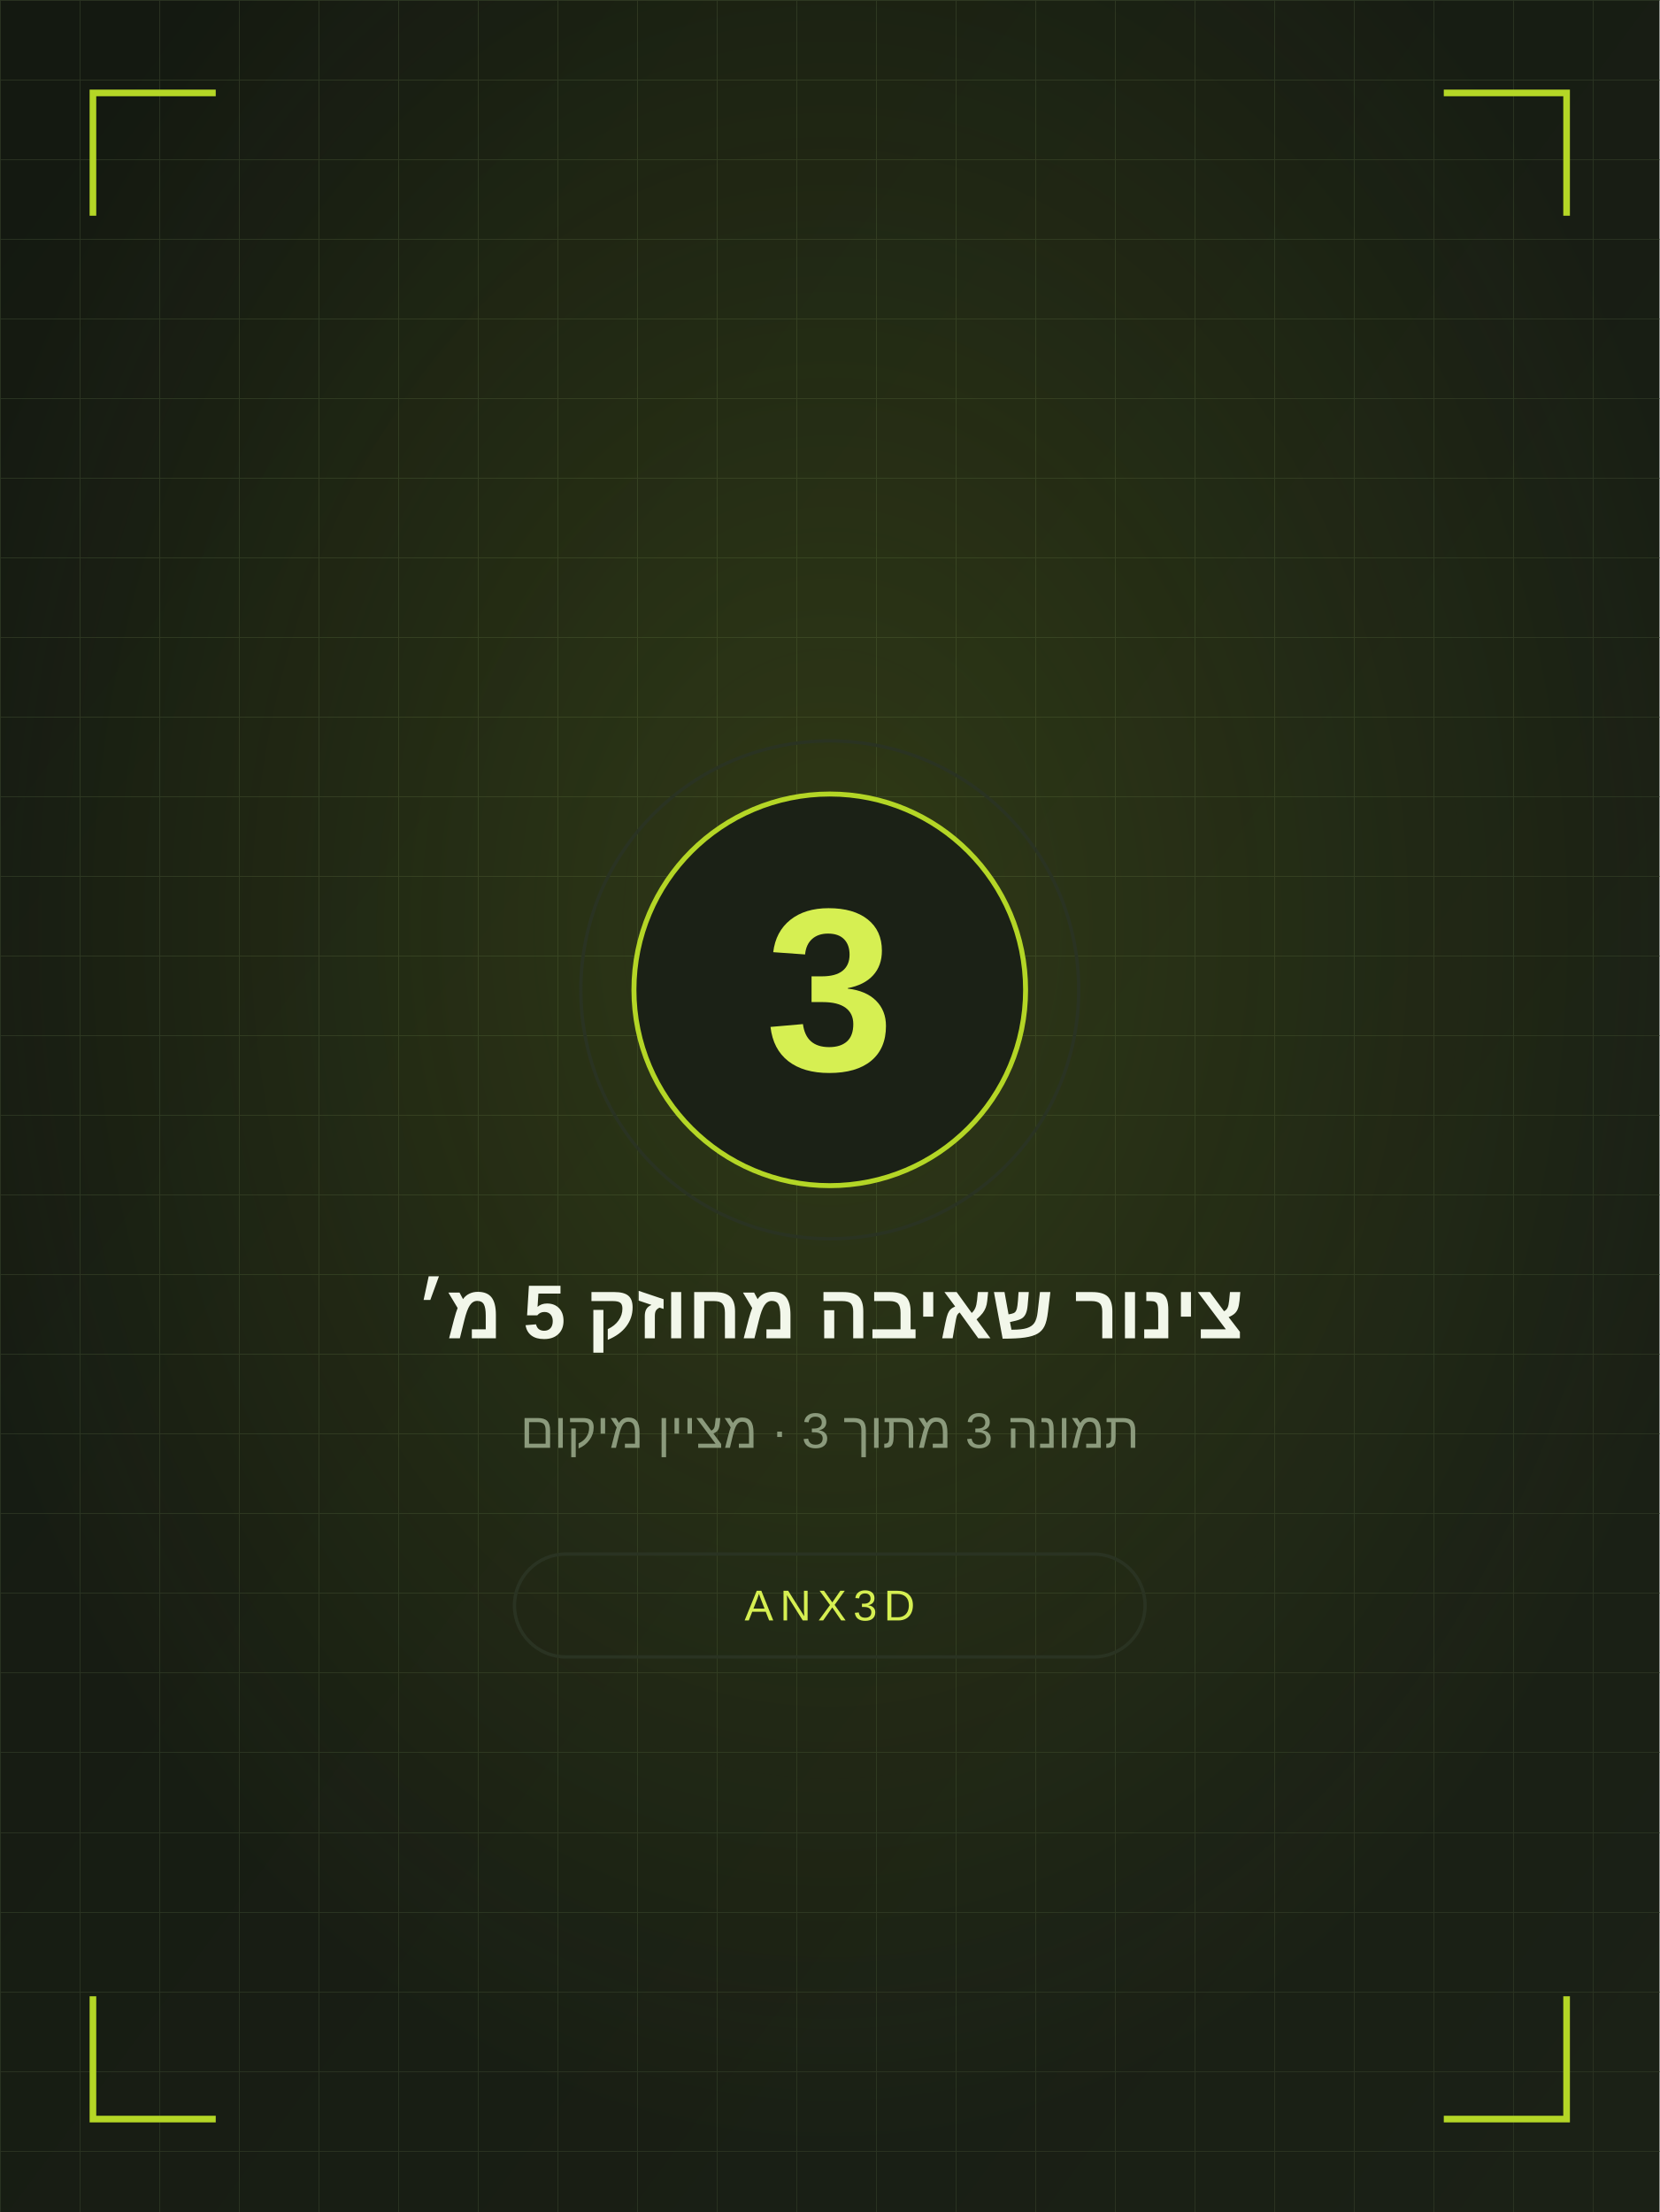
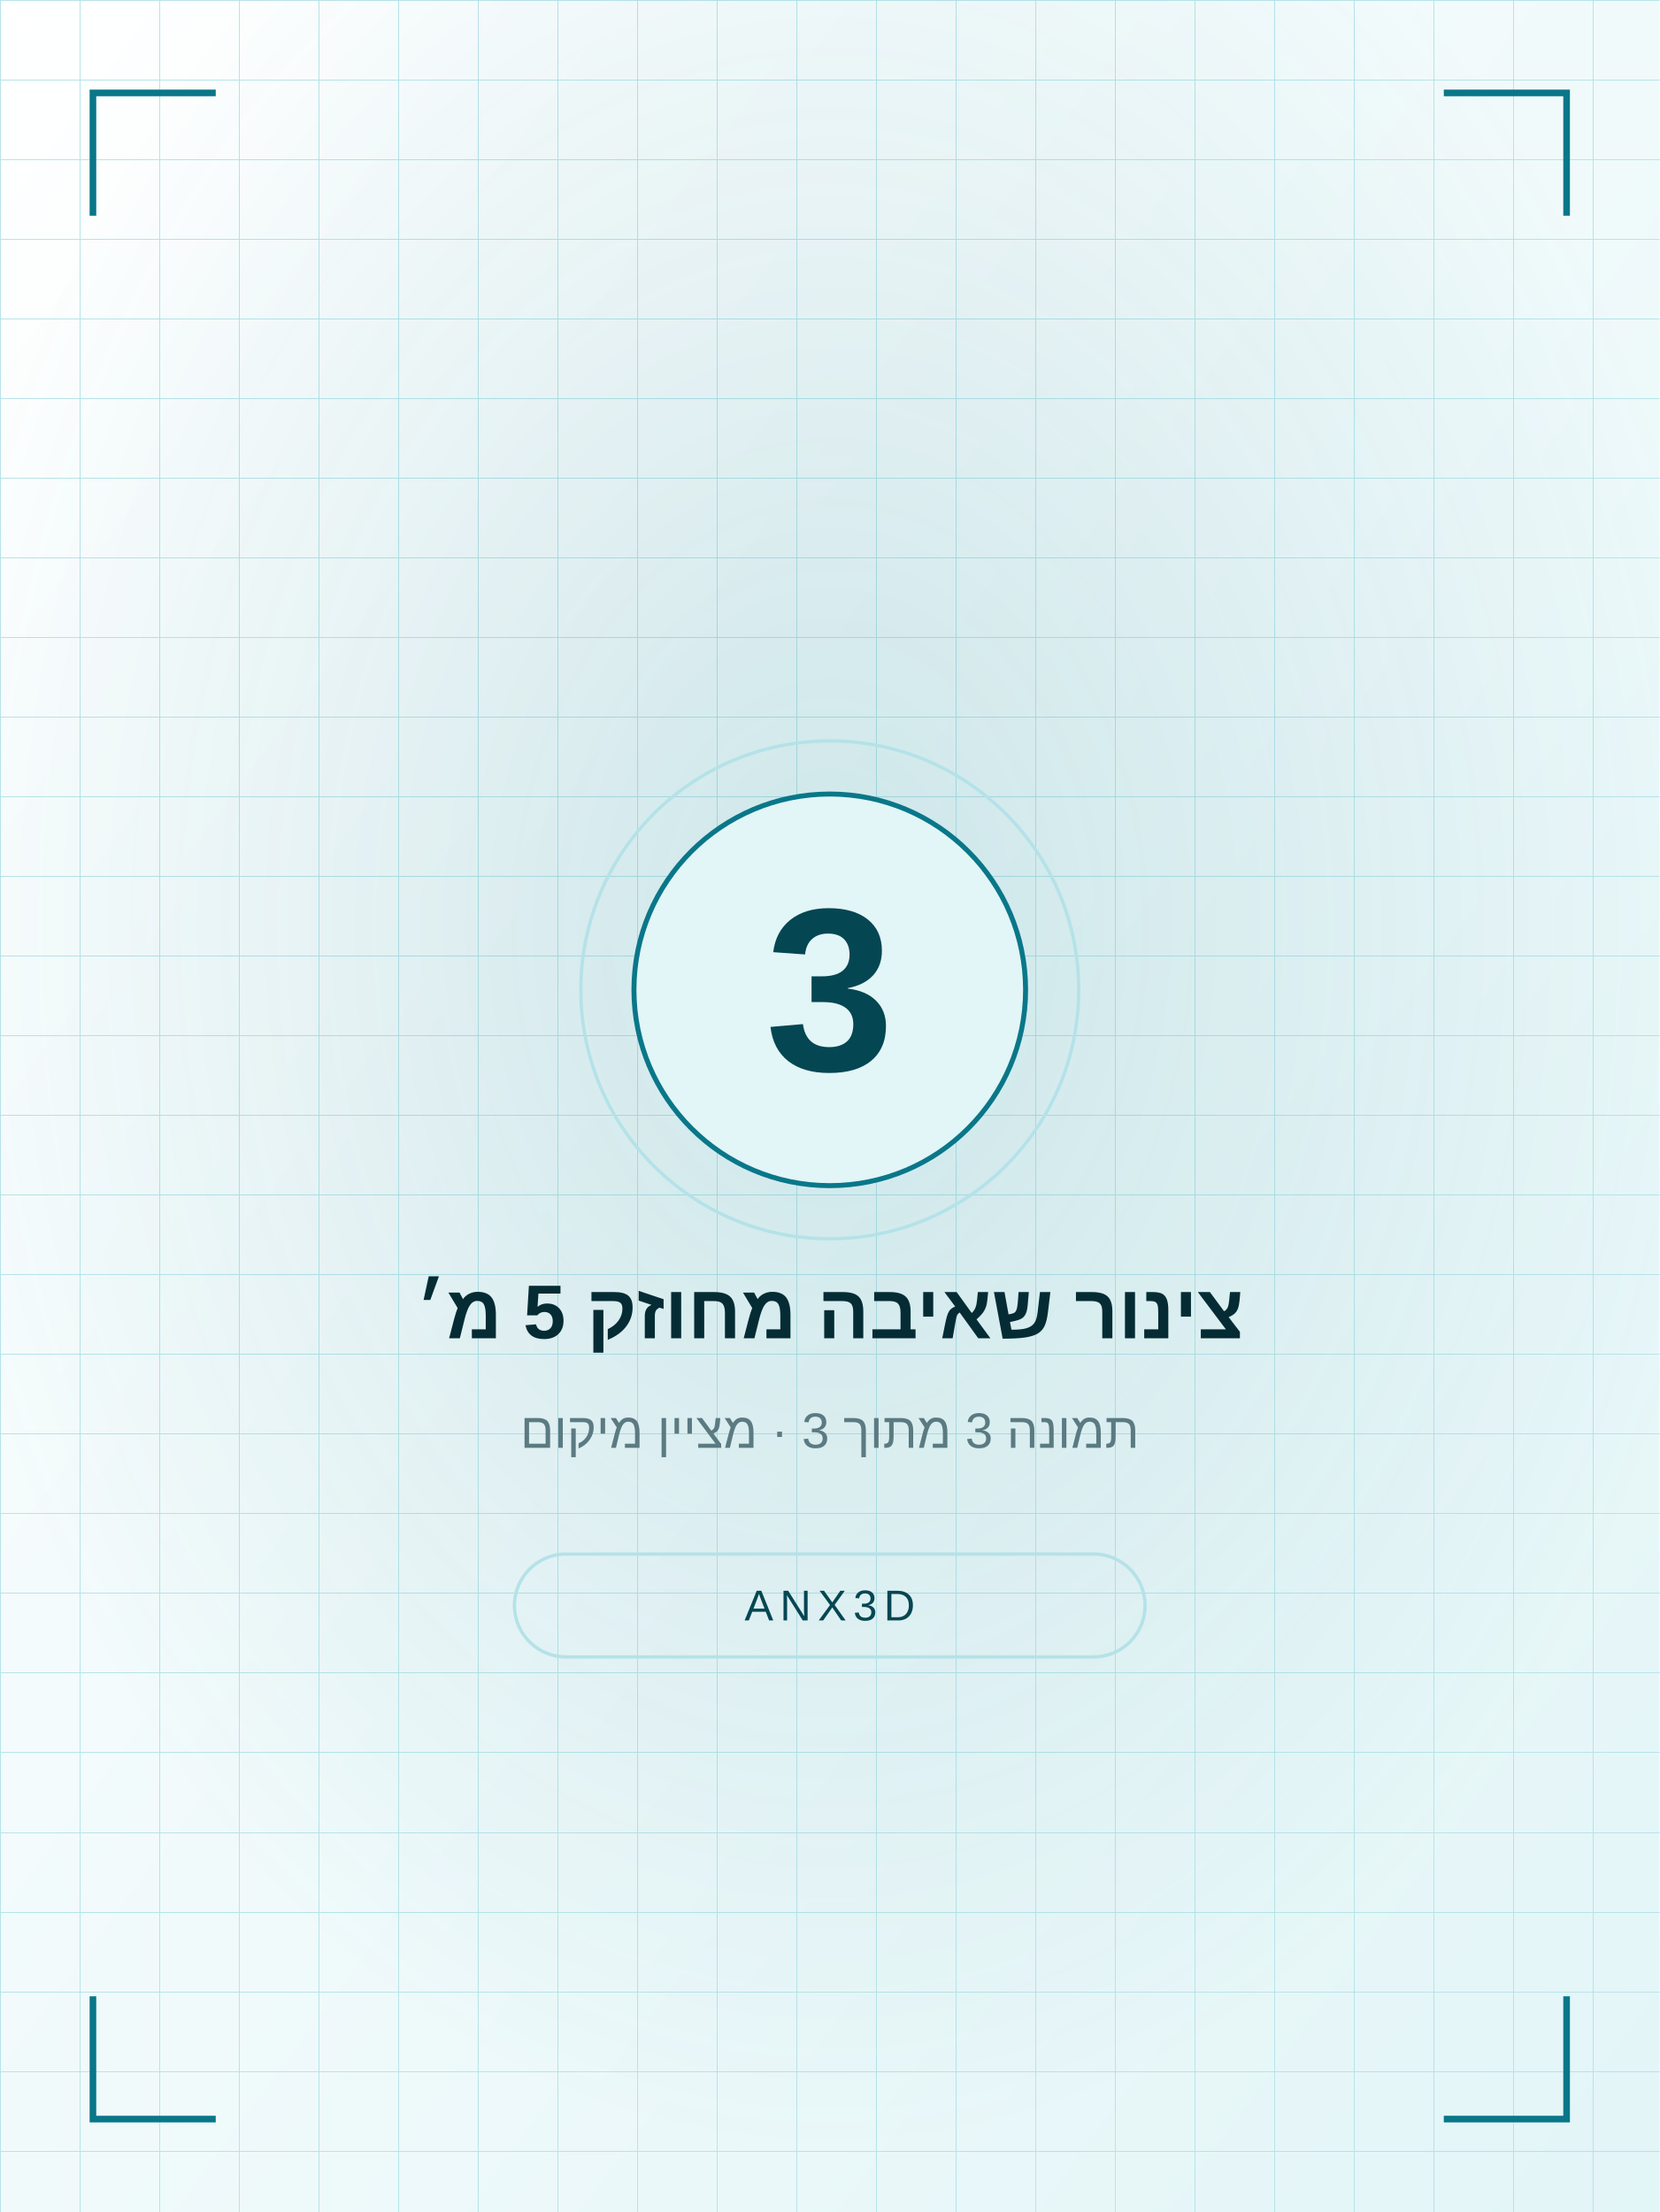
<svg xmlns="http://www.w3.org/2000/svg" width="1000" height="1333" viewBox="0 0 1000 1333" role="img" aria-label="צינור שאיבה מחוזק 5 מ׳ — תמונה 3 מתוך 3 (מציין מיקום)">
  <defs>
    <linearGradient id="bg" x1="0" y1="0" x2="1" y2="1">
-       <stop offset="0%" stop-color="#141911" />
-       <stop offset="100%" stop-color="#1b2116" />
+       <stop offset="0%" stop-color="#ffffff" />
+       <stop offset="100%" stop-color="#e2f5f7" />
    </linearGradient>
    <pattern id="grid" width="48" height="48" patternUnits="userSpaceOnUse">
-       <path d="M48 0H0V48" fill="none" stroke="#2a3322" stroke-width="1" />
+       <path d="M48 0H0V48" fill="none" stroke="#b4e2e8" stroke-width="1" />
    </pattern>
    <radialGradient id="glow" cx="50%" cy="42%" r="55%">
-       <stop offset="0%" stop-color="#b4d626" stop-opacity="0.16" />
-       <stop offset="100%" stop-color="#b4d626" stop-opacity="0" />
+       <stop offset="0%" stop-color="#097789" stop-opacity="0.16" />
+       <stop offset="100%" stop-color="#097789" stop-opacity="0" />
    </radialGradient>
  </defs>
  <rect width="1000" height="1333" fill="url(#bg)" />
  <rect width="1000" height="1333" fill="url(#grid)" />
  <rect width="1000" height="1333" fill="url(#glow)" />
-   <path d="M56 128V56h72" fill="none" stroke="#b4d626" stroke-width="4" stroke-linecap="square" />
-   <path d="M872 56h72v72" fill="none" stroke="#b4d626" stroke-width="4" stroke-linecap="square" />
-   <path d="M944 1205v72h-72" fill="none" stroke="#b4d626" stroke-width="4" stroke-linecap="square" />
-   <path d="M128 1277H56v-72" fill="none" stroke="#b4d626" stroke-width="4" stroke-linecap="square" />
-   <circle cx="500" cy="596.5" r="150" fill="none" stroke="#2a3322" stroke-width="2" />
-   <circle cx="500" cy="596.5" r="118" fill="#1b2116" stroke="#b4d626" stroke-width="3" />
-   <text x="500" y="596.5" text-anchor="middle" dominant-baseline="central" font-family="Heebo, Arial, sans-serif" font-size="140" font-weight="700" fill="#d6ef52">3</text>
-   <text x="500" y="806.5" text-anchor="middle" direction="rtl" font-family="Heebo, Arial, sans-serif" font-size="46" font-weight="700" fill="#f2f7ea">צינור שאיבה מחוזק 5 מ׳</text>
-   <text x="500" y="872.5" text-anchor="middle" direction="rtl" font-family="Heebo, Arial, sans-serif" font-size="30" fill="#8b9a7c">תמונה 3 מתוך 3 · מציין מיקום</text>
-   <rect x="310" y="936.5" width="380" height="62" rx="31" fill="none" stroke="#2a3322" stroke-width="2" />
-   <text x="500" y="967.5" text-anchor="middle" dominant-baseline="central" font-family="Heebo, Arial, sans-serif" font-size="26" letter-spacing="4" fill="#d6ef52">ANX3D</text>
+   <path d="M56 128V56h72" fill="none" stroke="#097789" stroke-width="4" stroke-linecap="square" />
+   <path d="M872 56h72v72" fill="none" stroke="#097789" stroke-width="4" stroke-linecap="square" />
+   <path d="M944 1205v72h-72" fill="none" stroke="#097789" stroke-width="4" stroke-linecap="square" />
+   <path d="M128 1277H56v-72" fill="none" stroke="#097789" stroke-width="4" stroke-linecap="square" />
+   <circle cx="500" cy="596.5" r="150" fill="none" stroke="#b4e2e8" stroke-width="2" />
+   <circle cx="500" cy="596.5" r="118" fill="#e2f5f7" stroke="#097789" stroke-width="3" />
+   <text x="500" y="596.5" text-anchor="middle" dominant-baseline="central" font-family="Heebo, Arial, sans-serif" font-size="140" font-weight="700" fill="#044652">3</text>
+   <text x="500" y="806.5" text-anchor="middle" direction="rtl" font-family="Heebo, Arial, sans-serif" font-size="46" font-weight="700" fill="#052c34">צינור שאיבה מחוזק 5 מ׳</text>
+   <text x="500" y="872.5" text-anchor="middle" direction="rtl" font-family="Heebo, Arial, sans-serif" font-size="30" fill="#5b7a82">תמונה 3 מתוך 3 · מציין מיקום</text>
+   <rect x="310" y="936.5" width="380" height="62" rx="31" fill="none" stroke="#b4e2e8" stroke-width="2" />
+   <text x="500" y="967.5" text-anchor="middle" dominant-baseline="central" font-family="Heebo, Arial, sans-serif" font-size="26" letter-spacing="4" fill="#044652">ANX3D</text>
</svg>
